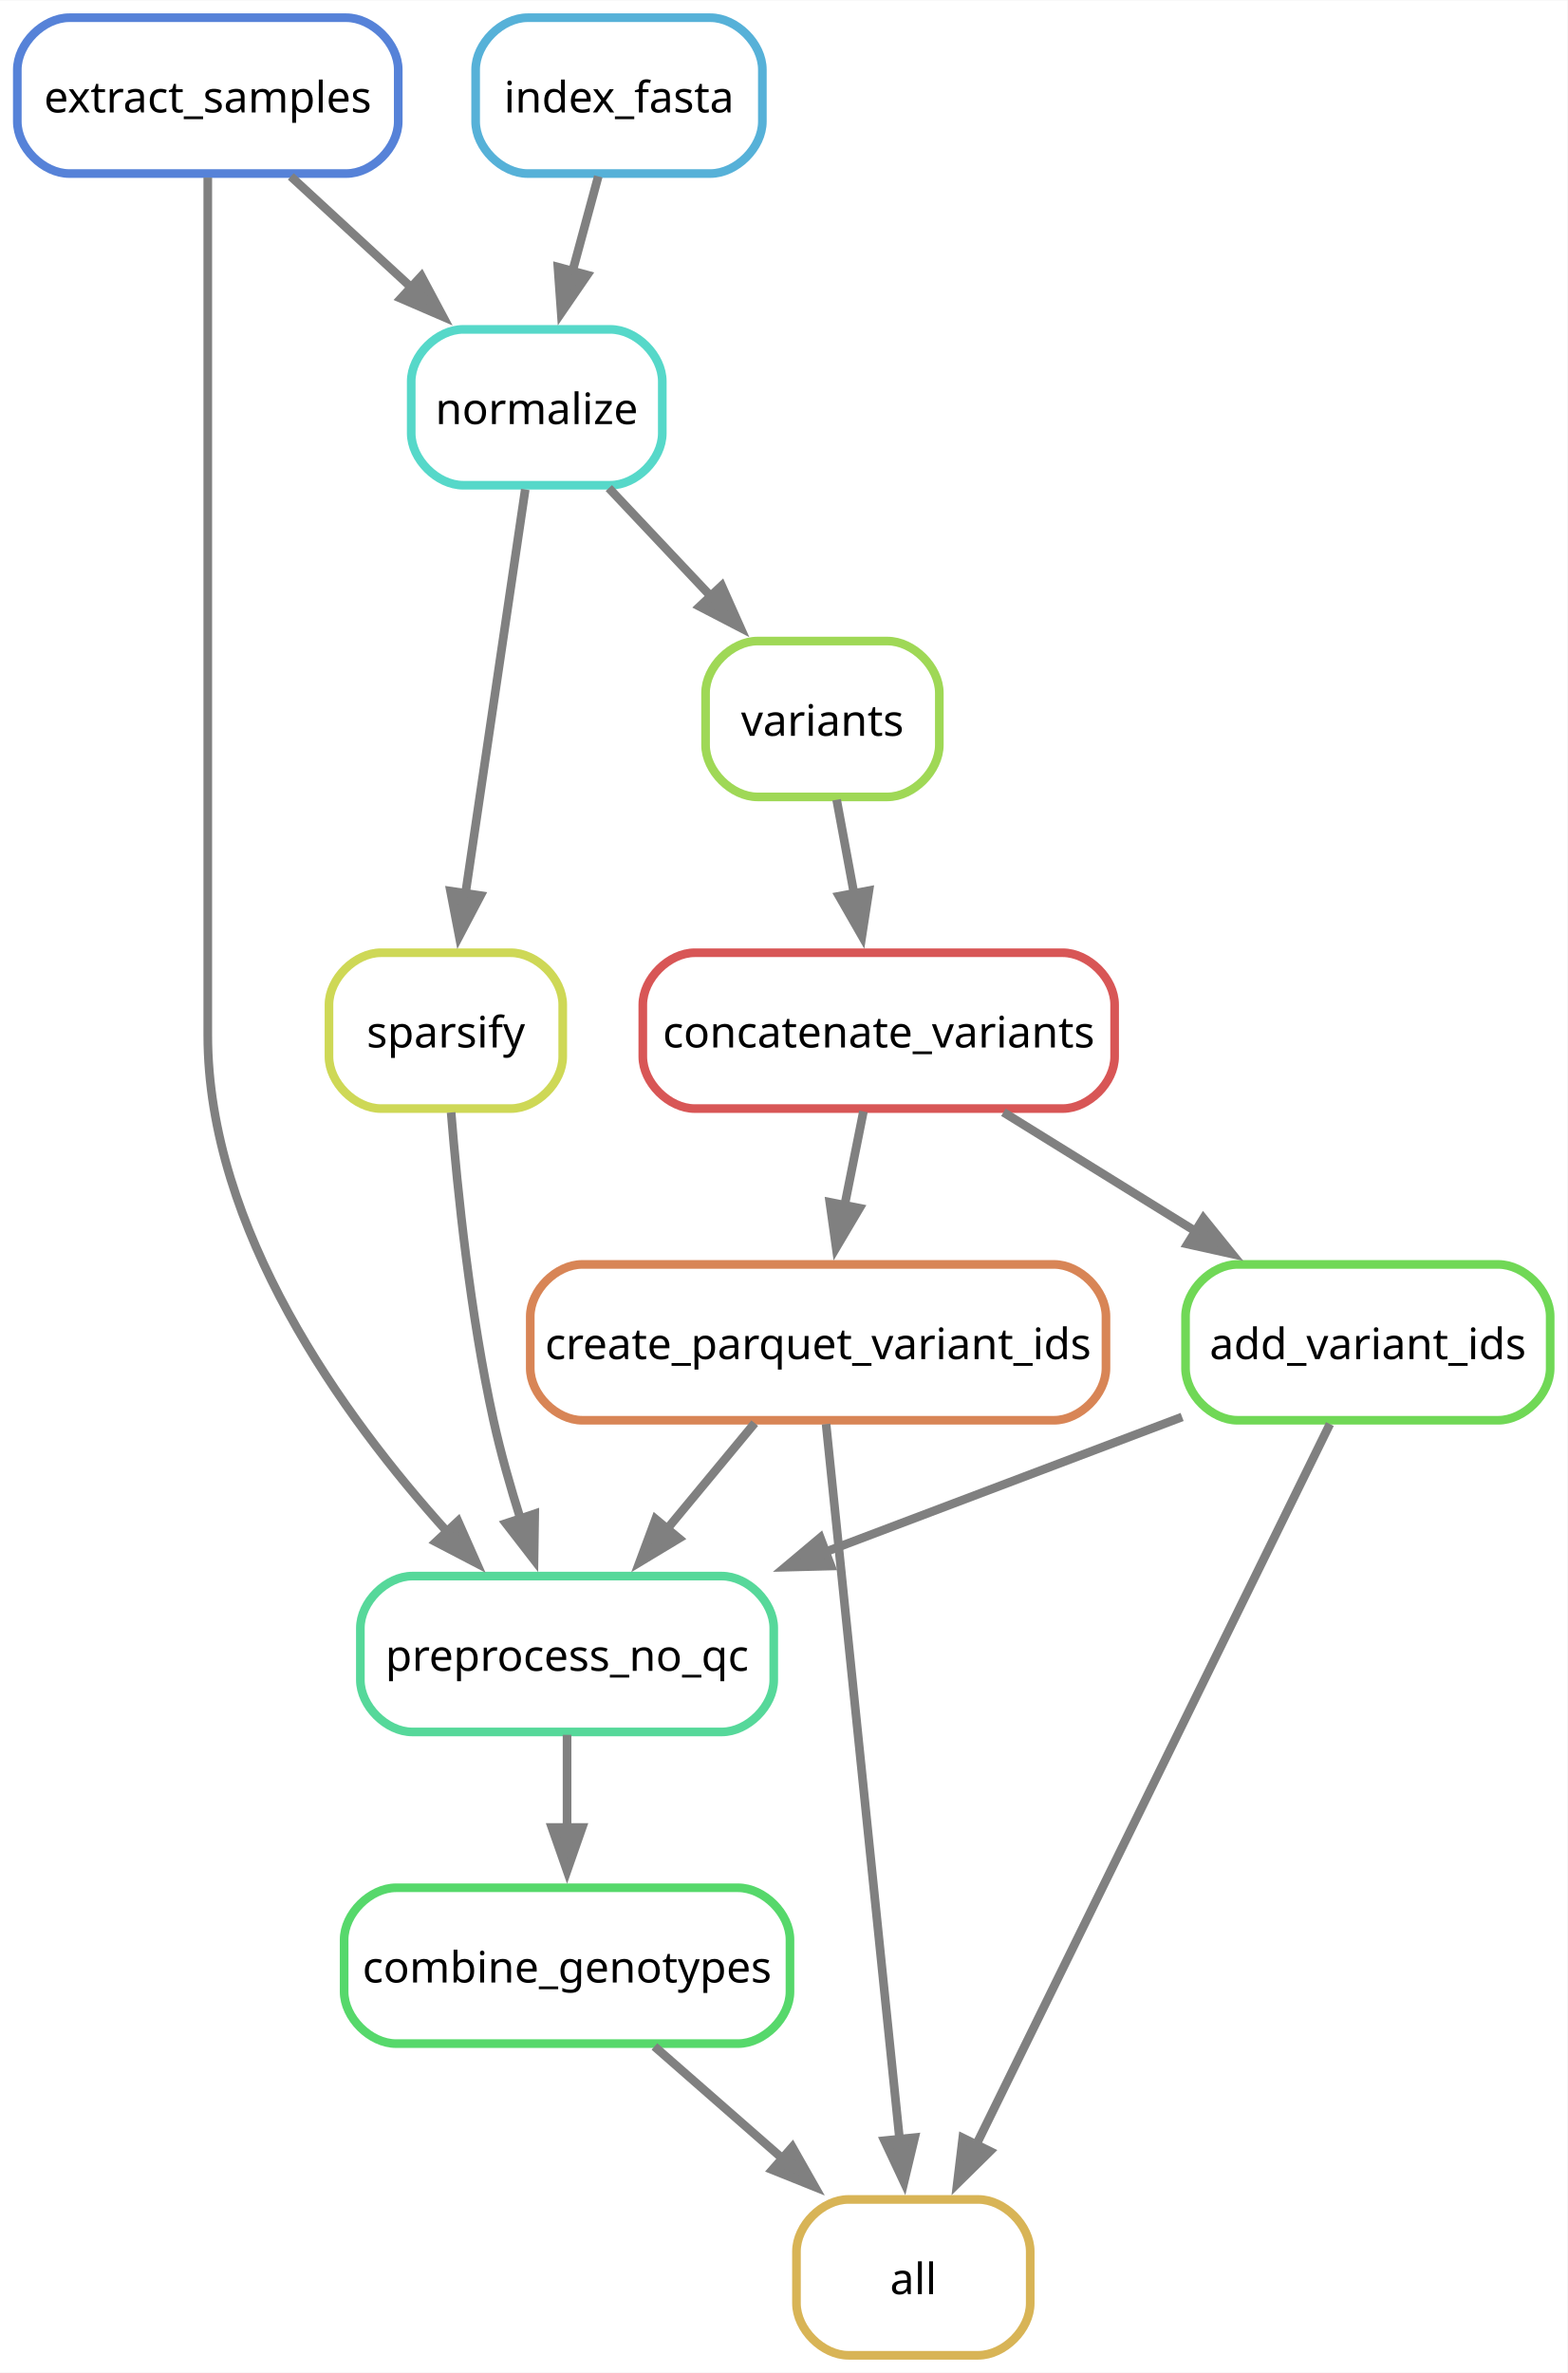
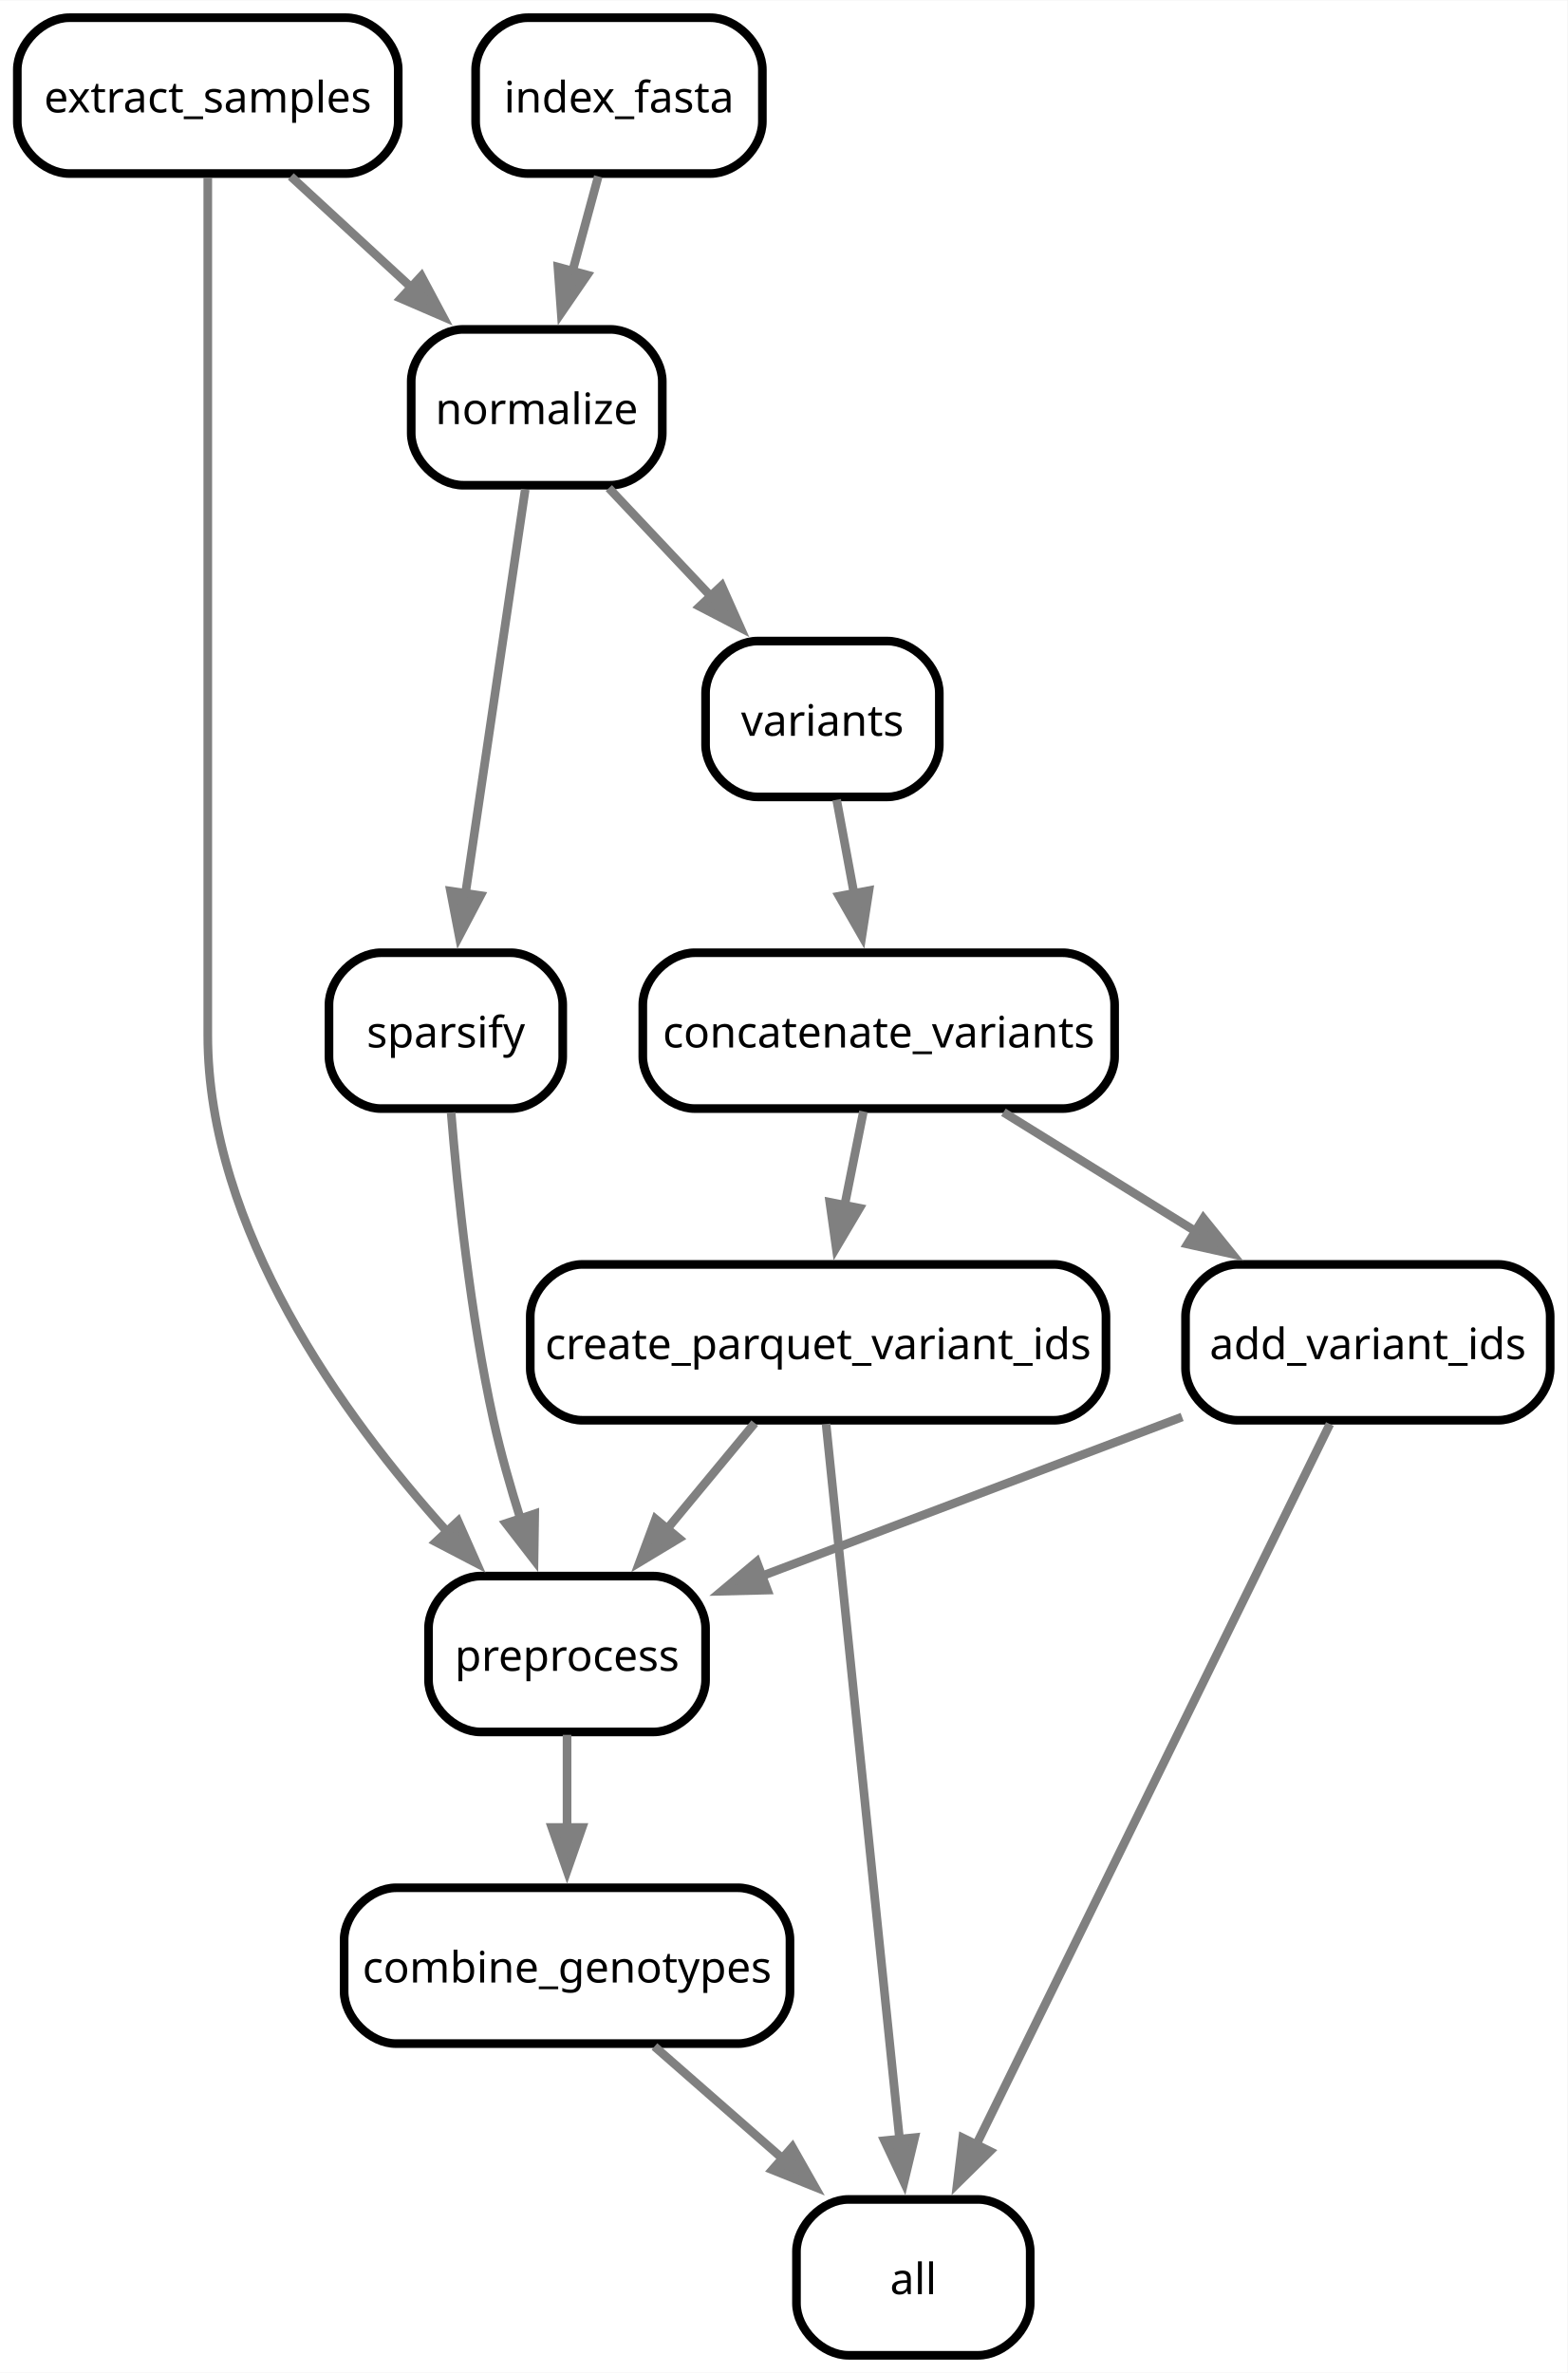
<svg xmlns="http://www.w3.org/2000/svg" width="362pt" height="548pt" viewBox="0.00 0.00 362.12 548.00">
  <g id="graph0" class="graph" transform="scale(1 1) rotate(0) translate(4 544)">
    <polygon fill="white" stroke="none" points="-4,4 -4,-544 358.12,-544 358.12,4 -4,4" />
    <g id="node1" class="node">
-       <path fill="none" stroke="#d8b456" stroke-width="2" d="M222,-36C222,-36 192,-36 192,-36 186,-36 180,-30 180,-24 180,-24 180,-12 180,-12 180,-6 186,0 192,0 192,0 222,0 222,0 228,0 234,-6 234,-12 234,-12 234,-24 234,-24 234,-30 228,-36 222,-36" />
+       <path fill="none" stroke="black" stroke-width="2" d="M222,-36C222,-36 192,-36 192,-36 186,-36 180,-30 180,-24 180,-24 180,-12 180,-12 180,-6 186,0 192,0 192,0 222,0 222,0 228,0 234,-6 234,-12 234,-12 234,-24 234,-24 234,-30 228,-36 222,-36" />
      <text text-anchor="middle" x="207" y="-14.12" font-family="sans" font-size="10.00">all</text>
    </g>
    <g id="node2" class="node">
-       <path fill="none" stroke="#56d86b" stroke-width="2" d="M166.5,-108C166.5,-108 87.5,-108 87.5,-108 81.5,-108 75.5,-102 75.5,-96 75.5,-96 75.5,-84 75.5,-84 75.5,-78 81.5,-72 87.5,-72 87.5,-72 166.5,-72 166.5,-72 172.5,-72 178.5,-78 178.5,-84 178.5,-84 178.5,-96 178.5,-96 178.5,-102 172.5,-108 166.5,-108" />
+       <path fill="none" stroke="black" stroke-width="2" d="M166.5,-108C166.5,-108 87.5,-108 87.5,-108 81.5,-108 75.5,-102 75.5,-96 75.5,-96 75.5,-84 75.5,-84 75.5,-78 81.5,-72 87.5,-72 87.5,-72 166.5,-72 166.5,-72 172.5,-72 178.5,-78 178.5,-84 178.5,-84 178.5,-96 178.5,-96 178.5,-102 172.5,-108 166.5,-108" />
      <text text-anchor="middle" x="127" y="-86.12" font-family="sans" font-size="10.00">combine_genotypes</text>
    </g>
-     <g id="edge2" class="edge">
+     <g id="edge3" class="edge">
      <path fill="none" stroke="grey" stroke-width="2" d="M147.19,-71.34C156.21,-63.44 167.04,-53.96 176.99,-45.26" />
      <polygon fill="grey" stroke="grey" stroke-width="2" points="179.04,-48.11 184.26,-38.9 174.43,-42.85 179.04,-48.11" />
    </g>
    <g id="node3" class="node">
-       <path fill="none" stroke="#56d89a" stroke-width="2" d="M162.75,-180C162.75,-180 91.25,-180 91.25,-180 85.25,-180 79.25,-174 79.25,-168 79.25,-168 79.25,-156 79.25,-156 79.25,-150 85.25,-144 91.25,-144 91.25,-144 162.75,-144 162.75,-144 168.75,-144 174.75,-150 174.75,-156 174.75,-156 174.75,-168 174.75,-168 174.75,-174 168.75,-180 162.75,-180" />
-       <text text-anchor="middle" x="127" y="-158.12" font-family="sans" font-size="10.00">preprocess_no_qc</text>
+       <path fill="none" stroke="black" stroke-width="2" d="M147,-180C147,-180 107,-180 107,-180 101,-180 95,-174 95,-168 95,-168 95,-156 95,-156 95,-150 101,-144 107,-144 107,-144 147,-144 147,-144 153,-144 159,-150 159,-156 159,-156 159,-168 159,-168 159,-174 153,-180 147,-180" />
+       <text text-anchor="middle" x="127" y="-158.12" font-family="sans" font-size="10.00">preprocess</text>
    </g>
    <g id="edge4" class="edge">
      <path fill="none" stroke="grey" stroke-width="2" d="M127,-143.34C127,-136.75 127,-129.08 127,-121.67" />
      <polygon fill="grey" stroke="grey" stroke-width="2" points="130.5,-121.93 127,-111.93 123.5,-121.93 130.5,-121.93" />
    </g>
    <g id="node4" class="node">
-       <path fill="none" stroke="#70d856" stroke-width="2" d="M342.12,-252C342.12,-252 281.88,-252 281.88,-252 275.88,-252 269.88,-246 269.88,-240 269.88,-240 269.88,-228 269.88,-228 269.88,-222 275.88,-216 281.88,-216 281.88,-216 342.12,-216 342.12,-216 348.12,-216 354.12,-222 354.12,-228 354.12,-228 354.12,-240 354.12,-240 354.12,-246 348.12,-252 342.12,-252" />
+       <path fill="none" stroke="black" stroke-width="2" d="M342.12,-252C342.12,-252 281.88,-252 281.88,-252 275.88,-252 269.88,-246 269.88,-240 269.88,-240 269.88,-228 269.88,-228 269.88,-222 275.88,-216 281.88,-216 281.88,-216 342.12,-216 342.12,-216 348.12,-216 354.12,-222 354.12,-228 354.12,-228 354.12,-240 354.12,-240 354.12,-246 348.12,-252 342.12,-252" />
      <text text-anchor="middle" x="312" y="-230.12" font-family="sans" font-size="10.00">add_variant_ids</text>
    </g>
-     <g id="edge3" class="edge">
+     <g id="edge1" class="edge">
      <path fill="none" stroke="grey" stroke-width="2" d="M303.23,-215.12C285.16,-178.3 243.65,-93.69 221.51,-48.58" />
      <polygon fill="grey" stroke="grey" stroke-width="2" points="224.7,-47.13 217.15,-39.69 218.42,-50.21 224.7,-47.13" />
    </g>
-     <g id="edge8" class="edge">
-       <path fill="none" stroke="grey" stroke-width="2" d="M269.09,-216.76C244.56,-207.48 213.43,-195.7 186.56,-185.54" />
-       <polygon fill="grey" stroke="grey" stroke-width="2" points="187.97,-182.33 177.38,-182.06 185.5,-188.88 187.97,-182.33" />
+     <g id="edge5" class="edge">
+       <path fill="none" stroke="grey" stroke-width="2" d="M269.09,-216.76C239.95,-205.74 201.49,-191.19 171.93,-180" />
+       <polygon fill="grey" stroke="grey" stroke-width="2" points="173.28,-176.77 162.69,-176.51 170.81,-183.32 173.28,-176.77" />
    </g>
    <g id="node5" class="node">
-       <path fill="none" stroke="#d85656" stroke-width="2" d="M241.5,-324C241.5,-324 156.5,-324 156.5,-324 150.5,-324 144.5,-318 144.5,-312 144.5,-312 144.5,-300 144.5,-300 144.5,-294 150.5,-288 156.5,-288 156.5,-288 241.5,-288 241.5,-288 247.5,-288 253.5,-294 253.5,-300 253.5,-300 253.5,-312 253.5,-312 253.5,-318 247.5,-324 241.5,-324" />
+       <path fill="none" stroke="black" stroke-width="2" d="M241.5,-324C241.5,-324 156.5,-324 156.5,-324 150.5,-324 144.5,-318 144.5,-312 144.5,-312 144.5,-300 144.5,-300 144.5,-294 150.5,-288 156.5,-288 156.5,-288 241.5,-288 241.5,-288 247.5,-288 253.5,-294 253.5,-300 253.5,-300 253.5,-312 253.5,-312 253.5,-318 247.5,-324 241.5,-324" />
      <text text-anchor="middle" x="199" y="-302.12" font-family="sans" font-size="10.00">concatenate_variants</text>
    </g>
    <g id="edge9" class="edge">
      <path fill="none" stroke="grey" stroke-width="2" d="M227.81,-287.15C241.35,-278.76 257.72,-268.62 272.41,-259.52" />
      <polygon fill="grey" stroke="grey" stroke-width="2" points="274.01,-262.65 280.67,-254.41 270.33,-256.7 274.01,-262.65" />
    </g>
    <g id="node10" class="node">
-       <path fill="none" stroke="#d88556" stroke-width="2" d="M239.5,-252C239.5,-252 130.5,-252 130.5,-252 124.5,-252 118.5,-246 118.5,-240 118.5,-240 118.5,-228 118.5,-228 118.5,-222 124.5,-216 130.5,-216 130.5,-216 239.5,-216 239.5,-216 245.5,-216 251.5,-222 251.5,-228 251.5,-228 251.5,-240 251.5,-240 251.5,-246 245.5,-252 239.5,-252" />
+       <path fill="none" stroke="black" stroke-width="2" d="M239.5,-252C239.5,-252 130.5,-252 130.5,-252 124.5,-252 118.5,-246 118.5,-240 118.5,-240 118.5,-228 118.5,-228 118.5,-222 124.5,-216 130.5,-216 130.5,-216 239.5,-216 239.5,-216 245.5,-216 251.5,-222 251.5,-228 251.5,-228 251.5,-240 251.5,-240 251.5,-246 245.5,-252 239.5,-252" />
      <text text-anchor="middle" x="185" y="-230.12" font-family="sans" font-size="10.00">create_parquet_variant_ids</text>
    </g>
    <g id="edge14" class="edge">
      <path fill="none" stroke="grey" stroke-width="2" d="M195.47,-287.34C194.15,-280.75 192.62,-273.08 191.13,-265.67" />
      <polygon fill="grey" stroke="grey" stroke-width="2" points="194.57,-264.99 189.17,-255.87 187.7,-266.36 194.57,-264.99" />
    </g>
    <g id="node6" class="node">
-       <path fill="none" stroke="#9fd856" stroke-width="2" d="M201,-396C201,-396 171,-396 171,-396 165,-396 159,-390 159,-384 159,-384 159,-372 159,-372 159,-366 165,-360 171,-360 171,-360 201,-360 201,-360 207,-360 213,-366 213,-372 213,-372 213,-384 213,-384 213,-390 207,-396 201,-396" />
+       <path fill="none" stroke="black" stroke-width="2" d="M201,-396C201,-396 171,-396 171,-396 165,-396 159,-390 159,-384 159,-384 159,-372 159,-372 159,-366 165,-360 171,-360 171,-360 201,-360 201,-360 207,-360 213,-366 213,-372 213,-372 213,-384 213,-384 213,-390 207,-396 201,-396" />
      <text text-anchor="middle" x="186" y="-374.12" font-family="sans" font-size="10.00">variants</text>
    </g>
    <g id="edge10" class="edge">
      <path fill="none" stroke="grey" stroke-width="2" d="M189.28,-359.34C190.5,-352.75 191.93,-345.08 193.3,-337.67" />
      <polygon fill="grey" stroke="grey" stroke-width="2" points="196.74,-338.35 195.12,-327.88 189.86,-337.07 196.74,-338.35" />
    </g>
    <g id="node7" class="node">
-       <path fill="none" stroke="#56d8c9" stroke-width="2" d="M137,-468C137,-468 103,-468 103,-468 97,-468 91,-462 91,-456 91,-456 91,-444 91,-444 91,-438 97,-432 103,-432 103,-432 137,-432 137,-432 143,-432 149,-438 149,-444 149,-444 149,-456 149,-456 149,-462 143,-468 137,-468" />
+       <path fill="none" stroke="black" stroke-width="2" d="M137,-468C137,-468 103,-468 103,-468 97,-468 91,-462 91,-456 91,-456 91,-444 91,-444 91,-438 97,-432 103,-432 103,-432 137,-432 137,-432 143,-432 149,-438 149,-444 149,-444 149,-456 149,-456 149,-462 143,-468 137,-468" />
      <text text-anchor="middle" x="120" y="-446.12" font-family="sans" font-size="10.00">normalize</text>
    </g>
    <g id="edge11" class="edge">
      <path fill="none" stroke="grey" stroke-width="2" d="M136.65,-431.34C143.79,-423.77 152.29,-414.75 160.21,-406.35" />
      <polygon fill="grey" stroke="grey" stroke-width="2" points="162.73,-408.78 167.04,-399.1 157.64,-403.98 162.73,-408.78" />
    </g>
    <g id="node11" class="node">
-       <path fill="none" stroke="#ced856" stroke-width="2" d="M114,-324C114,-324 84,-324 84,-324 78,-324 72,-318 72,-312 72,-312 72,-300 72,-300 72,-294 78,-288 84,-288 84,-288 114,-288 114,-288 120,-288 126,-294 126,-300 126,-300 126,-312 126,-312 126,-318 120,-324 114,-324" />
+       <path fill="none" stroke="black" stroke-width="2" d="M114,-324C114,-324 84,-324 84,-324 78,-324 72,-318 72,-312 72,-312 72,-300 72,-300 72,-294 78,-288 84,-288 84,-288 114,-288 114,-288 120,-288 126,-294 126,-300 126,-300 126,-312 126,-312 126,-318 120,-324 114,-324" />
      <text text-anchor="middle" x="99" y="-302.12" font-family="sans" font-size="10.00">sparsify</text>
    </g>
    <g id="edge15" class="edge">
      <path fill="none" stroke="grey" stroke-width="2" d="M117.34,-431.02C113.87,-407.54 107.74,-366.11 103.53,-337.64" />
      <polygon fill="grey" stroke="grey" stroke-width="2" points="107.01,-337.21 102.08,-327.83 100.08,-338.24 107.01,-337.21" />
    </g>
    <g id="node8" class="node">
-       <path fill="none" stroke="#5682d8" stroke-width="2" d="M76,-540C76,-540 12,-540 12,-540 6,-540 0,-534 0,-528 0,-528 0,-516 0,-516 0,-510 6,-504 12,-504 12,-504 76,-504 76,-504 82,-504 88,-510 88,-516 88,-516 88,-528 88,-528 88,-534 82,-540 76,-540" />
+       <path fill="none" stroke="black" stroke-width="2" d="M76,-540C76,-540 12,-540 12,-540 6,-540 0,-534 0,-528 0,-528 0,-516 0,-516 0,-510 6,-504 12,-504 12,-504 76,-504 76,-504 82,-504 88,-510 88,-516 88,-516 88,-528 88,-528 88,-534 82,-540 76,-540" />
      <text text-anchor="middle" x="44" y="-518.12" font-family="sans" font-size="10.00">extract_samples</text>
    </g>
-     <g id="edge6" class="edge">
+     <g id="edge7" class="edge">
      <path fill="none" stroke="grey" stroke-width="2" d="M44,-503.07C44,-476.13 44,-423.62 44,-379 44,-379 44,-379 44,-305 44,-260.18 75.2,-216.95 99.34,-190.2" />
      <polygon fill="grey" stroke="grey" stroke-width="2" points="101.81,-192.68 106.1,-182.99 96.7,-187.89 101.81,-192.68" />
    </g>
-     <g id="edge12" class="edge">
+     <g id="edge13" class="edge">
      <path fill="none" stroke="grey" stroke-width="2" d="M63.18,-503.34C71.66,-495.52 81.82,-486.16 91.19,-477.53" />
      <polygon fill="grey" stroke="grey" stroke-width="2" points="93.35,-480.3 98.34,-470.95 88.61,-475.15 93.35,-480.3" />
    </g>
    <g id="node9" class="node">
-       <path fill="none" stroke="#56b1d8" stroke-width="2" d="M160.12,-540C160.12,-540 117.88,-540 117.88,-540 111.88,-540 105.88,-534 105.88,-528 105.88,-528 105.88,-516 105.88,-516 105.88,-510 111.88,-504 117.88,-504 117.88,-504 160.12,-504 160.12,-504 166.12,-504 172.12,-510 172.12,-516 172.12,-516 172.12,-528 172.12,-528 172.12,-534 166.12,-540 160.12,-540" />
+       <path fill="none" stroke="black" stroke-width="2" d="M160.12,-540C160.12,-540 117.88,-540 117.88,-540 111.88,-540 105.88,-534 105.88,-528 105.88,-528 105.88,-516 105.88,-516 105.88,-510 111.88,-504 117.88,-504 117.88,-504 160.12,-504 160.12,-504 166.12,-504 172.12,-510 172.12,-516 172.12,-516 172.12,-528 172.12,-528 172.12,-534 166.12,-540 160.12,-540" />
      <text text-anchor="middle" x="139" y="-518.12" font-family="sans" font-size="10.00">index_fasta</text>
    </g>
-     <g id="edge13" class="edge">
+     <g id="edge12" class="edge">
      <path fill="none" stroke="grey" stroke-width="2" d="M134.21,-503.34C132.4,-496.67 130.28,-488.89 128.25,-481.39" />
      <polygon fill="grey" stroke="grey" stroke-width="2" points="131.65,-480.56 125.65,-471.82 124.89,-482.39 131.65,-480.56" />
    </g>
-     <g id="edge1" class="edge">
+     <g id="edge2" class="edge">
      <path fill="none" stroke="grey" stroke-width="2" d="M186.84,-215.12C190.59,-178.62 199.17,-95.13 203.84,-49.74" />
      <polygon fill="grey" stroke="grey" stroke-width="2" points="207.3,-50.29 204.84,-39.99 200.34,-49.58 207.3,-50.29" />
    </g>
-     <g id="edge5" class="edge">
+     <g id="edge6" class="edge">
      <path fill="none" stroke="grey" stroke-width="2" d="M170.36,-215.34C164.23,-207.93 156.95,-199.14 150.12,-190.9" />
      <polygon fill="grey" stroke="grey" stroke-width="2" points="152.84,-188.7 143.76,-183.23 147.45,-193.17 152.84,-188.7" />
    </g>
-     <g id="edge7" class="edge">
+     <g id="edge8" class="edge">
      <path fill="none" stroke="grey" stroke-width="2" d="M100.22,-287.1C101.69,-269.01 104.64,-240.33 110,-216 111.66,-208.48 113.93,-200.5 116.28,-193.08" />
      <polygon fill="grey" stroke="grey" stroke-width="2" points="119.53,-194.39 119.37,-183.79 112.89,-192.17 119.53,-194.39" />
    </g>
  </g>
</svg>
